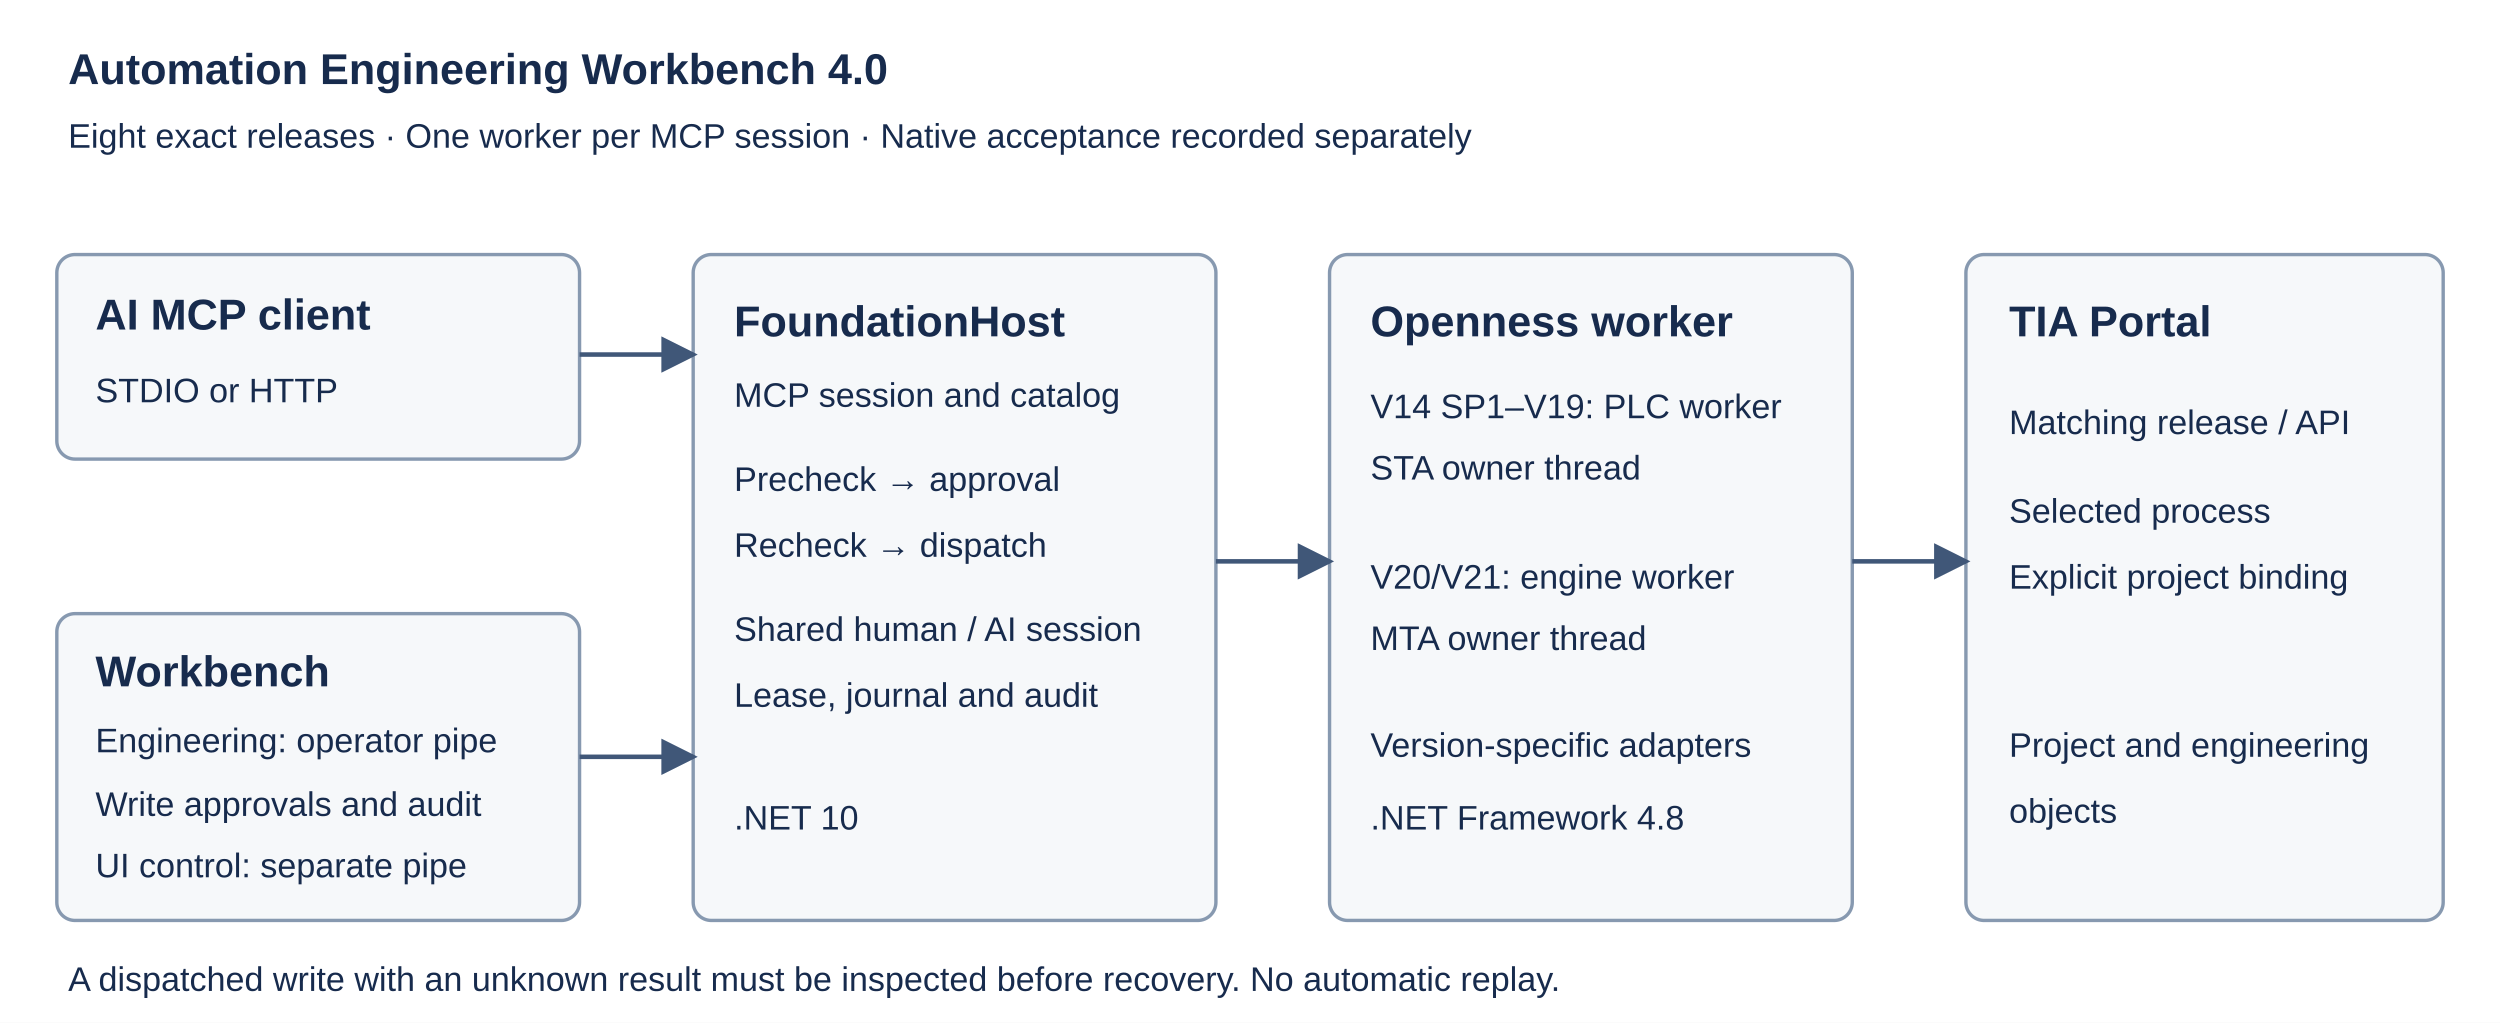
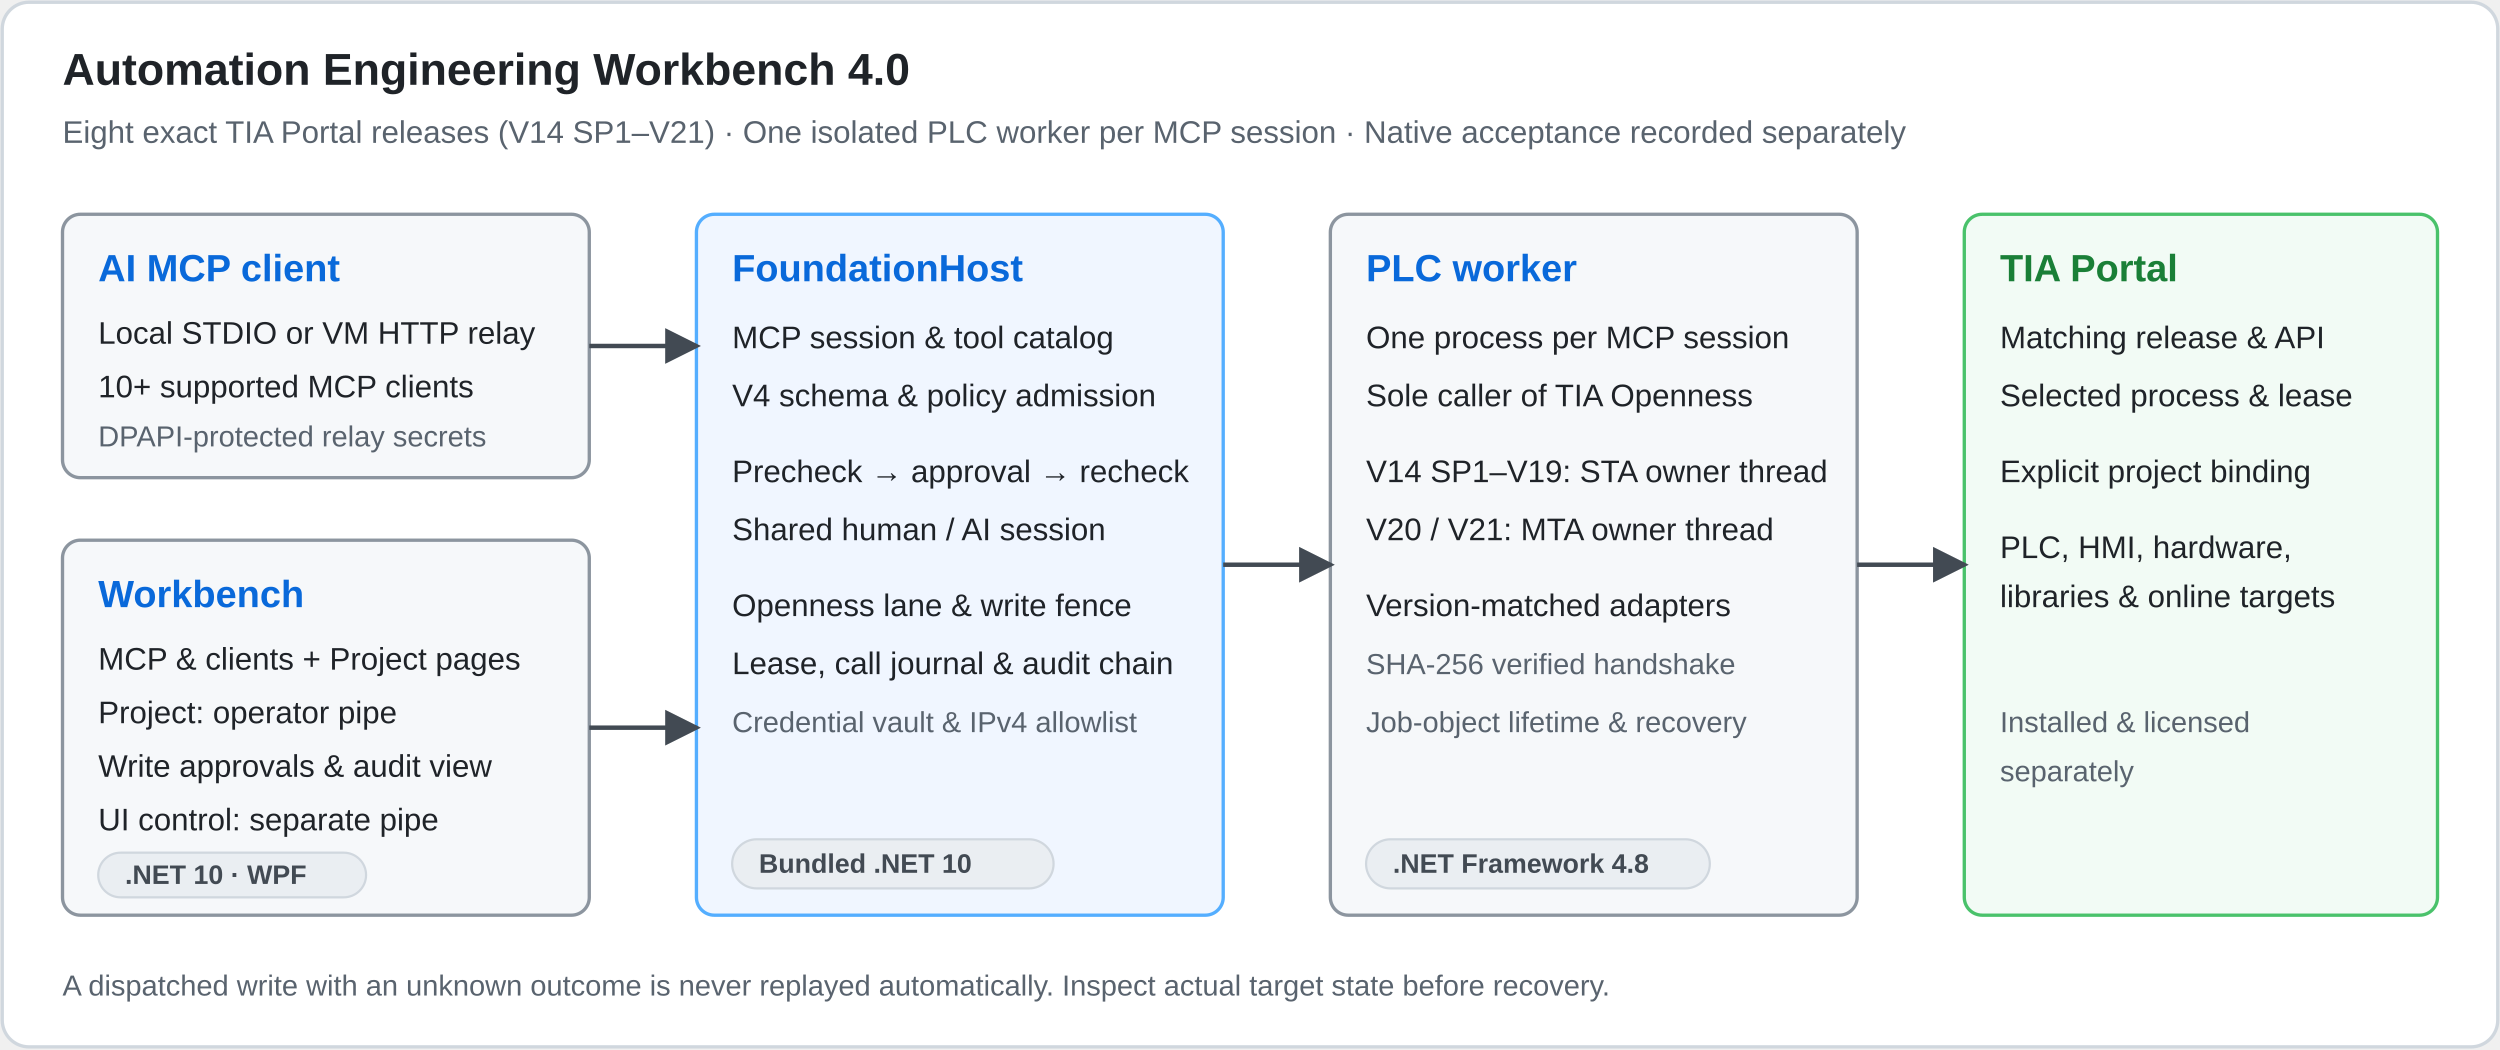
- <svg xmlns="http://www.w3.org/2000/svg" viewBox="0 0 1100 450" role="img" aria-labelledby="title desc">
+ <svg xmlns="http://www.w3.org/2000/svg" viewBox="0 0 1120 470" role="img" aria-labelledby="title desc">
  <defs>
-     <style>text{font-family:Segoe UI,Arial,sans-serif;fill:#172b4d} .heading{font-size:19px;font-weight:600} .body{font-size:15px} .box{fill:#f6f8fa;stroke:#8799b0;stroke-width:1.5} .arrow{stroke:#405778;stroke-width:2;fill:none}</style>
+     <style>
+       text { font-family: "Segoe UI", -apple-system, BlinkMacSystemFont, Arial, sans-serif; fill: #1f2328; }
+       .title { font-size: 20px; font-weight: 700; }
+       .subtitle { font-size: 14px; fill: #59636e; }
+       .heading { font-size: 17px; font-weight: 600; fill: #0969da; }
+       .heading-tia { font-size: 17px; font-weight: 600; fill: #1a7f37; }
+       .body { font-size: 14px; fill: #1f2328; }
+       .muted { font-size: 13px; fill: #59636e; }
+       .badge { font-size: 12px; font-weight: 600; fill: #424a53; }
+       .canvas { fill: #ffffff; stroke: #d0d7de; stroke-width: 1.5; }
+       .box { fill: #f6f8fa; stroke: #8c959f; stroke-width: 1.5; }
+       .box-host { fill: #f0f6ff; stroke: #54aeff; stroke-width: 1.5; }
+       .box-tia { fill: #f2fbf5; stroke: #4ac26b; stroke-width: 1.5; }
+       .pill { fill: #eaeef2; stroke: #d0d7de; stroke-width: 1; }
+       .arrow { stroke: #424a53; stroke-width: 2; fill: none; }
+       .footer { font-size: 13px; fill: #59636e; }
+     </style>
    <marker id="arrow" markerWidth="8" markerHeight="8" refX="7" refY="4" orient="auto">
-       <path d="M0 0L8 4L0 8Z" fill="#405778" />
+       <path d="M0 0L8 4L0 8Z" fill="#424a53" />
    </marker>
  </defs>
-   <rect width="1100" height="450" fill="white" />
-   <text x="30" y="37" class="heading">Automation Engineering Workbench 4.0</text>
-   <text x="30" y="65" class="body">Eight exact releases · One worker per MCP session · Native acceptance recorded separately</text>
-   <rect x="25" y="112" width="230" height="90" rx="8" class="box" />
-   <text x="42" y="145" class="heading">AI MCP client</text>
-   <text x="42" y="177" class="body">STDIO or HTTP</text>
-   <rect x="25" y="270" width="230" height="135" rx="8" class="box" />
-   <text x="42" y="302" class="heading">Workbench</text>
-   <text x="42" y="331" class="body">Engineering: operator pipe</text>
-   <text x="42" y="359" class="body">Write approvals and audit</text>
-   <text x="42" y="386" class="body">UI control: separate pipe</text>
-   <rect x="305" y="112" width="230" height="293" rx="8" class="box" />
-   <text x="323" y="148" class="heading">FoundationHost</text>
-   <text x="323" y="179" class="body">MCP session and catalog</text>
-   <text x="323" y="216" class="body">Precheck → approval</text>
-   <text x="323" y="245" class="body">Recheck → dispatch</text>
-   <text x="323" y="282" class="body">Shared human / AI session</text>
-   <text x="323" y="311" class="body">Lease, journal and audit</text>
-   <text x="323" y="365" class="body">.NET 10</text>
-   <rect x="585" y="112" width="230" height="293" rx="8" class="box" />
-   <text x="603" y="148" class="heading">Openness worker</text>
-   <text x="603" y="184" class="body">V14 SP1–V19: PLC worker</text>
-   <text x="603" y="211" class="body">STA owner thread</text>
-   <text x="603" y="259" class="body">V20/V21: engine worker</text>
-   <text x="603" y="286" class="body">MTA owner thread</text>
-   <text x="603" y="333" class="body">Version-specific adapters</text>
-   <text x="603" y="365" class="body">.NET Framework 4.8</text>
-   <rect x="865" y="112" width="210" height="293" rx="8" class="box" />
-   <text x="884" y="148" class="heading">TIA Portal</text>
-   <text x="884" y="191" class="body">Matching release / API</text>
-   <text x="884" y="230" class="body">Selected process</text>
-   <text x="884" y="259" class="body">Explicit project binding</text>
-   <text x="884" y="333" class="body">Project and engineering</text>
-   <text x="884" y="362" class="body">objects</text>
-   <path d="M255 156H305" class="arrow" marker-end="url(#arrow)" />
-   <path d="M255 333H305" class="arrow" marker-end="url(#arrow)" />
-   <path d="M535 247H585" class="arrow" marker-end="url(#arrow)" />
-   <path d="M815 247H865" class="arrow" marker-end="url(#arrow)" />
-   <text x="30" y="436" class="body">A dispatched write with an unknown result must be inspected before recovery. No automatic replay.</text>
+   <rect x="1" y="1" width="1118" height="468" rx="12" class="canvas" />
+   <text x="28" y="38" class="title">Automation Engineering Workbench 4.0</text>
+   <text x="28" y="64" class="subtitle">Eight exact TIA Portal releases (V14 SP1–V21) · One isolated PLC worker per MCP session · Native acceptance recorded separately</text>
+   <rect x="28" y="96" width="236" height="118" rx="8" class="box" />
+   <text x="44" y="126" class="heading">AI MCP client</text>
+   <text x="44" y="154" class="body">Local STDIO or VM HTTP relay</text>
+   <text x="44" y="178" class="body">10+ supported MCP clients</text>
+   <text x="44" y="200" class="muted">DPAPI-protected relay secrets</text>
+   <rect x="28" y="242" width="236" height="168" rx="8" class="box" />
+   <text x="44" y="272" class="heading">Workbench</text>
+   <text x="44" y="300" class="body">MCP &amp; clients + Project pages</text>
+   <text x="44" y="324" class="body">Project: operator pipe</text>
+   <text x="44" y="348" class="body">Write approvals &amp; audit view</text>
+   <text x="44" y="372" class="body">UI control: separate pipe</text>
+   <rect x="44" y="382" width="120" height="20" rx="10" class="pill" />
+   <text x="56" y="396" class="badge">.NET 10 · WPF</text>
+   <rect x="312" y="96" width="236" height="314" rx="8" class="box-host" />
+   <text x="328" y="126" class="heading">FoundationHost</text>
+   <text x="328" y="156" class="body">MCP session &amp; tool catalog</text>
+   <text x="328" y="182" class="body">V4 schema &amp; policy admission</text>
+   <text x="328" y="216" class="body">Precheck → approval → recheck</text>
+   <text x="328" y="242" class="body">Shared human / AI session</text>
+   <text x="328" y="276" class="body">Openness lane &amp; write fence</text>
+   <text x="328" y="302" class="body">Lease, call journal &amp; audit chain</text>
+   <text x="328" y="328" class="muted">Credential vault &amp; IPv4 allowlist</text>
+   <rect x="328" y="376" width="144" height="22" rx="11" class="pill" />
+   <text x="340" y="391" class="badge">Bundled .NET 10</text>
+   <rect x="596" y="96" width="236" height="314" rx="8" class="box" />
+   <text x="612" y="126" class="heading">PLC worker</text>
+   <text x="612" y="156" class="body">One process per MCP session</text>
+   <text x="612" y="182" class="body">Sole caller of TIA Openness</text>
+   <text x="612" y="216" class="body">V14 SP1–V19: STA owner thread</text>
+   <text x="612" y="242" class="body">V20 / V21: MTA owner thread</text>
+   <text x="612" y="276" class="body">Version-matched adapters</text>
+   <text x="612" y="302" class="muted">SHA-256 verified handshake</text>
+   <text x="612" y="328" class="muted">Job-object lifetime &amp; recovery</text>
+   <rect x="612" y="376" width="154" height="22" rx="11" class="pill" />
+   <text x="624" y="391" class="badge">.NET Framework 4.8</text>
+   <rect x="880" y="96" width="212" height="314" rx="8" class="box-tia" />
+   <text x="896" y="126" class="heading-tia">TIA Portal</text>
+   <text x="896" y="156" class="body">Matching release &amp; API</text>
+   <text x="896" y="182" class="body">Selected process &amp; lease</text>
+   <text x="896" y="216" class="body">Explicit project binding</text>
+   <text x="896" y="250" class="body">PLC, HMI, hardware,</text>
+   <text x="896" y="272" class="body">libraries &amp; online targets</text>
+   <text x="896" y="328" class="muted">Installed &amp; licensed</text>
+   <text x="896" y="350" class="muted">separately</text>
+   <path d="M264 155H312" class="arrow" marker-end="url(#arrow)" />
+   <path d="M264 326H312" class="arrow" marker-end="url(#arrow)" />
+   <path d="M548 253H596" class="arrow" marker-end="url(#arrow)" />
+   <path d="M832 253H880" class="arrow" marker-end="url(#arrow)" />
+   <text x="28" y="446" class="footer">A dispatched write with an unknown outcome is never replayed automatically. Inspect actual target state before recovery.</text>
</svg>
